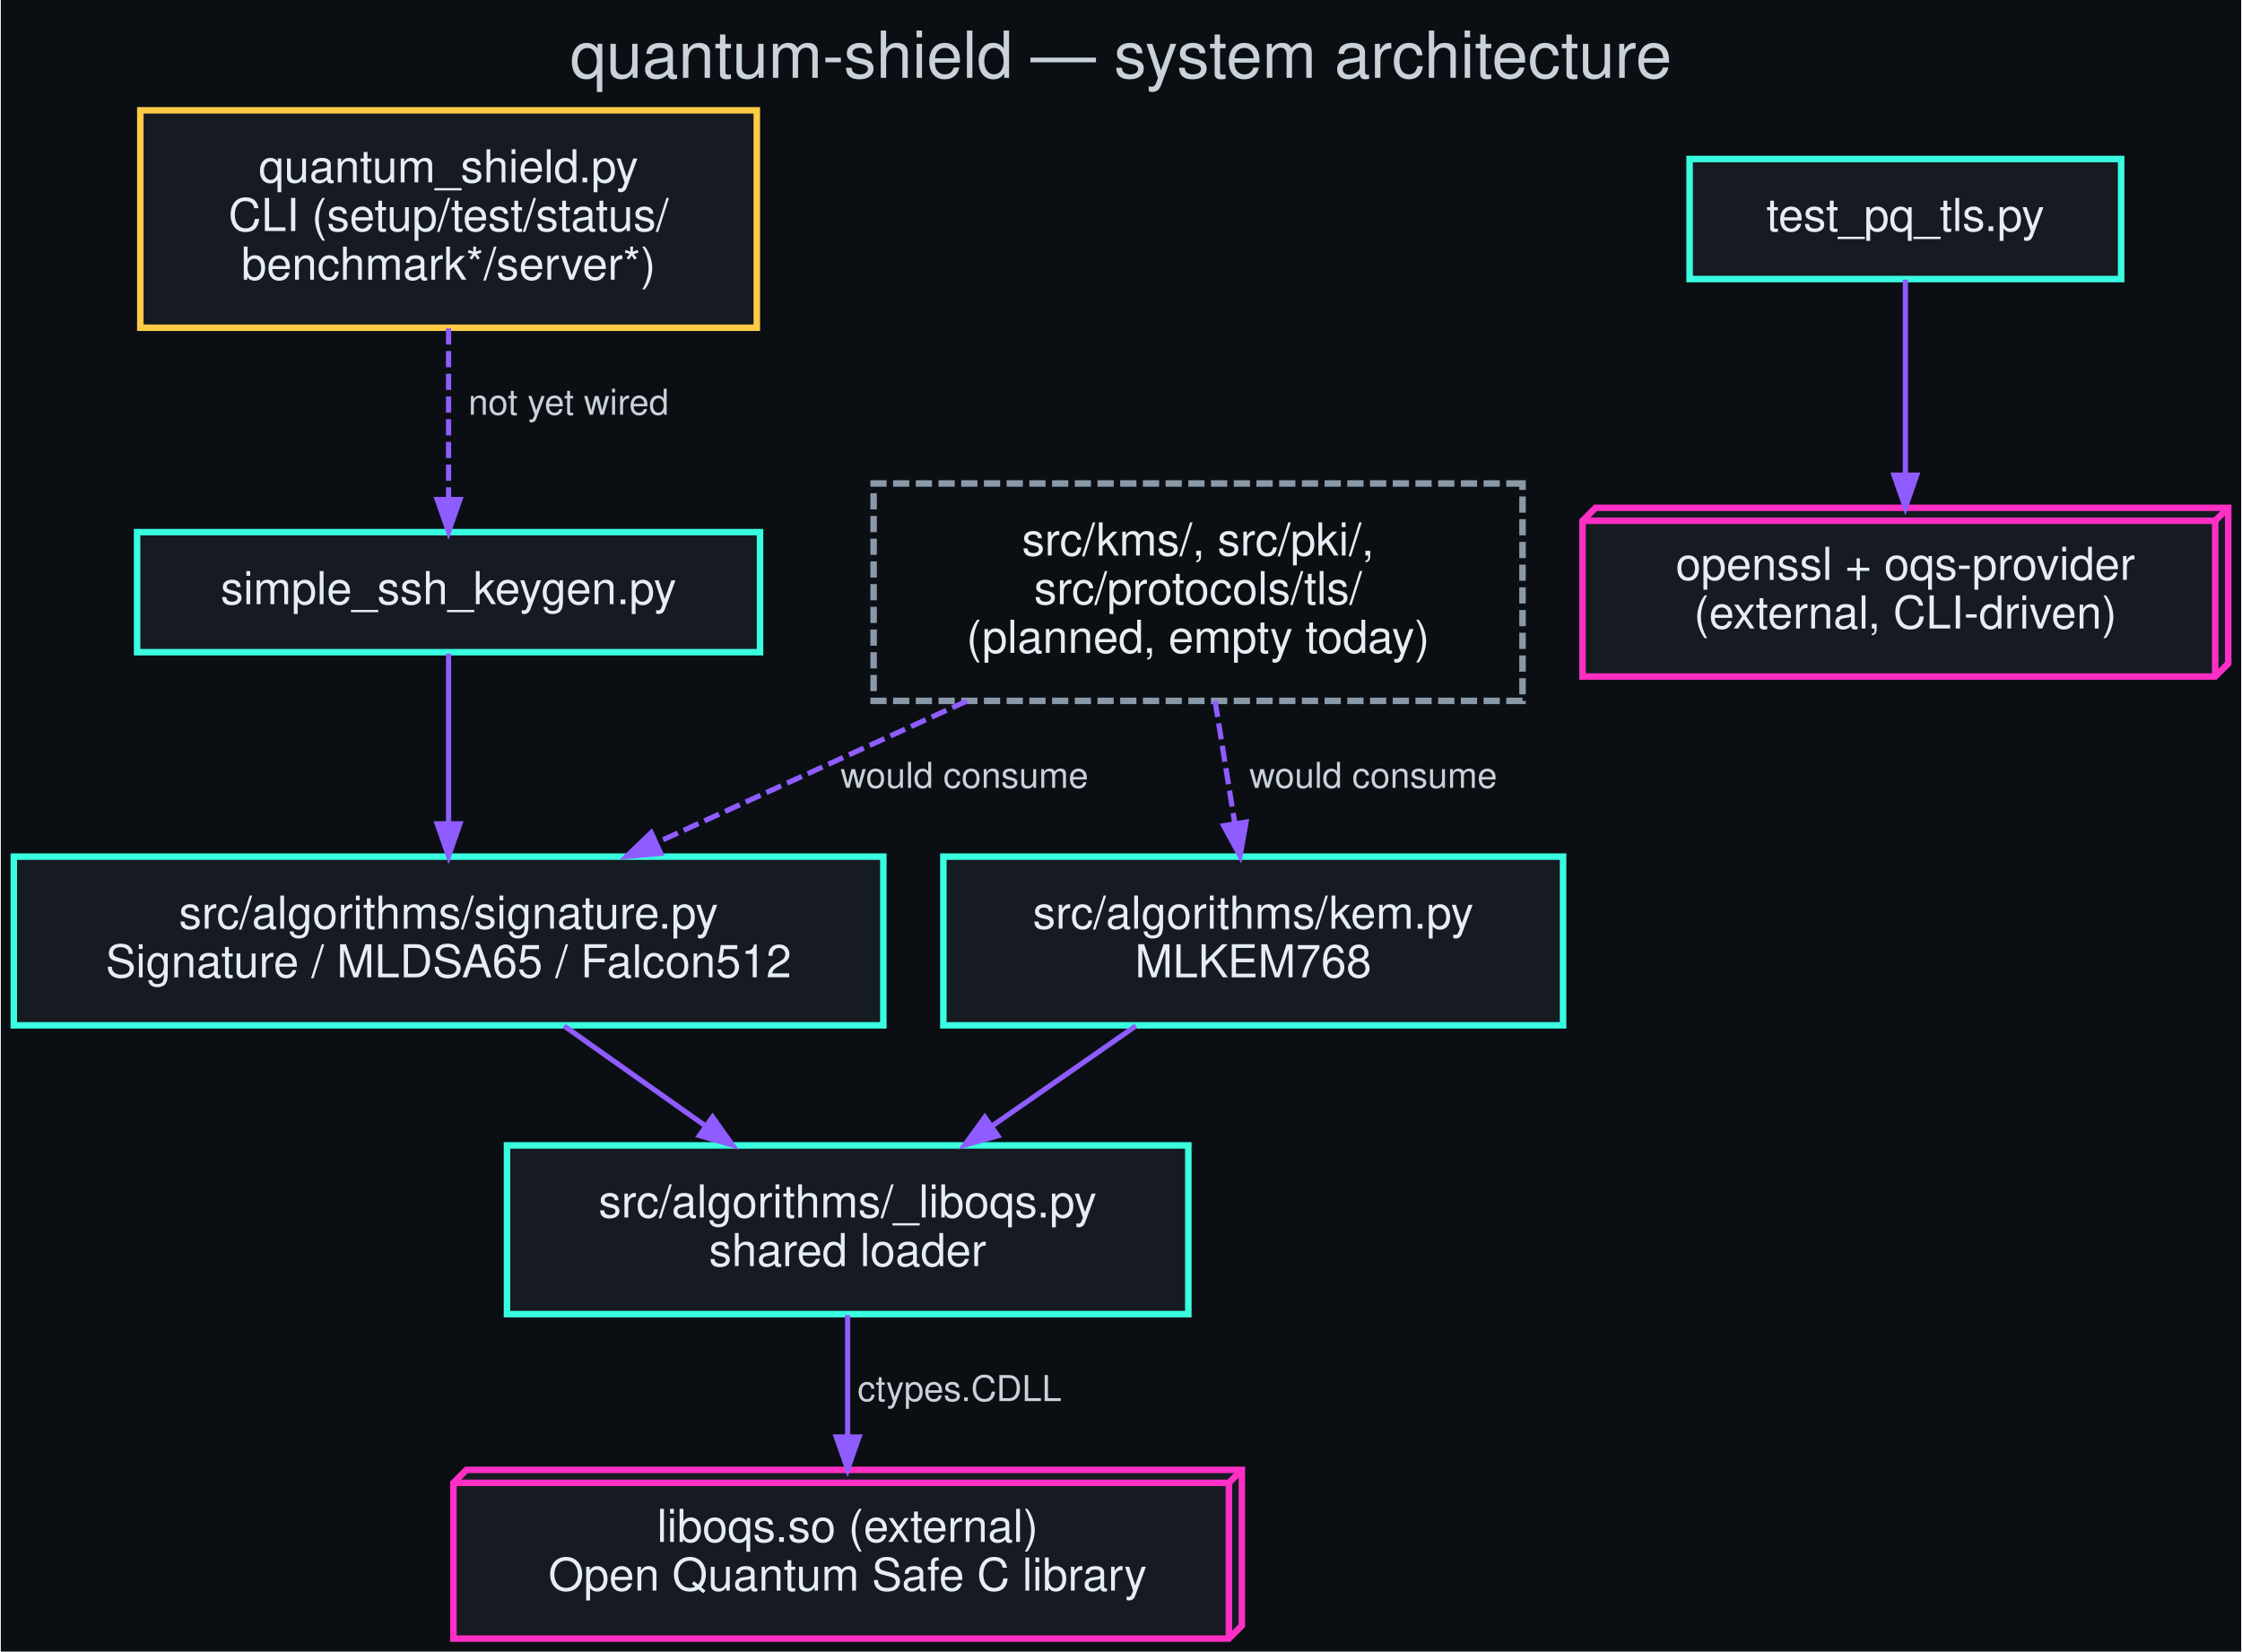
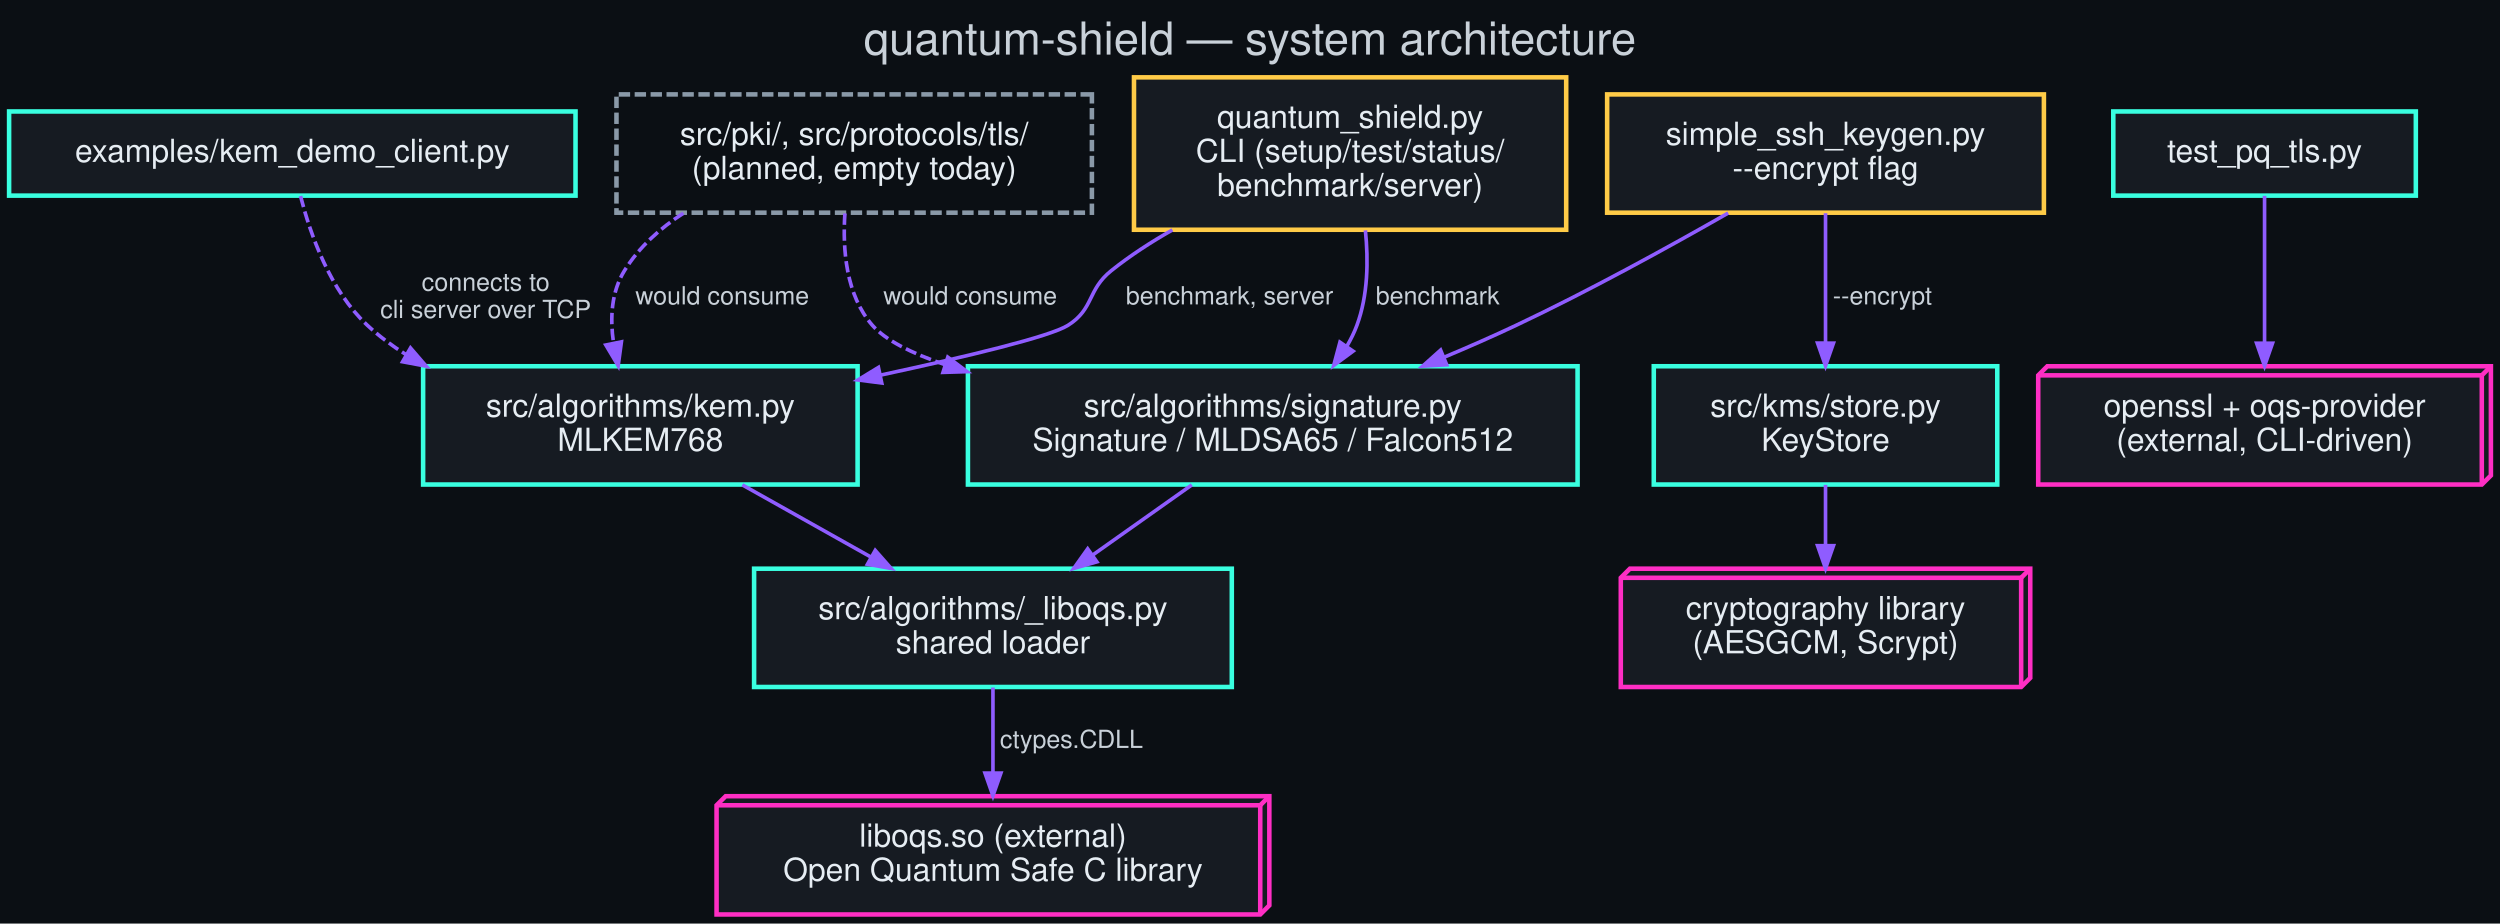
- <svg xmlns="http://www.w3.org/2000/svg" width="691pt" height="509pt" viewBox="0.00 0.00 690.50 509.00">
-   <g id="graph0" class="graph" transform="scale(1 1) rotate(0) translate(4 505)">
-     <polygon fill="#0b0f14" stroke="transparent" points="-4,4 -4,-505 686.5,-505 686.5,4 -4,4" />
-     <text text-anchor="middle" x="341.25" y="-481" font-family="Helvetica,sans-Serif" font-size="20.00" fill="#c9d1d9">quantum-shield — system architecture</text>
+ <svg xmlns="http://www.w3.org/2000/svg" width="1099pt" height="406pt" viewBox="0.00 0.00 1099.00 406.00">
+   <g id="graph0" class="graph" transform="scale(1 1) rotate(0) translate(4 402)">
+     <polygon fill="#0b0f14" stroke="transparent" points="-4,4 -4,-402 1095,-402 1095,4 -4,4" />
+     <text text-anchor="middle" x="545.5" y="-378" font-family="Helvetica,sans-Serif" font-size="20.00" fill="#c9d1d9">quantum-shield — system architecture</text>
    <g id="node1" class="node">
-       <polygon fill="#161b22" stroke="#ffcb47" stroke-width="2" points="229,-471 39,-471 39,-404 229,-404 229,-471" />
-       <text text-anchor="middle" x="134" y="-448.8" font-family="Helvetica,sans-Serif" font-size="14.00" fill="#e6edf3">quantum_shield.py</text>
-       <text text-anchor="middle" x="134" y="-433.8" font-family="Helvetica,sans-Serif" font-size="14.00" fill="#e6edf3">CLI (setup/test/status/</text>
-       <text text-anchor="middle" x="134" y="-418.8" font-family="Helvetica,sans-Serif" font-size="14.00" fill="#e6edf3">benchmark*/server*)</text>
+       <polygon fill="#161b22" stroke="#ffcb47" stroke-width="2" points="684.5,-368 494.5,-368 494.5,-301 684.5,-301 684.5,-368" />
+       <text text-anchor="middle" x="589.5" y="-345.8" font-family="Helvetica,sans-Serif" font-size="14.00" fill="#e6edf3">quantum_shield.py</text>
+       <text text-anchor="middle" x="589.5" y="-330.8" font-family="Helvetica,sans-Serif" font-size="14.00" fill="#e6edf3">CLI (setup/test/status/</text>
+       <text text-anchor="middle" x="589.5" y="-315.8" font-family="Helvetica,sans-Serif" font-size="14.00" fill="#e6edf3">benchmark/server)</text>
+     </g>
+     <g id="node5" class="node">
+       <polygon fill="#161b22" stroke="#39ffe0" stroke-width="2" points="373,-241 182,-241 182,-189 373,-189 373,-241" />
+       <text text-anchor="middle" x="277.5" y="-218.8" font-family="Helvetica,sans-Serif" font-size="14.00" fill="#e6edf3">src/algorithms/kem.py</text>
+       <text text-anchor="middle" x="277.5" y="-203.8" font-family="Helvetica,sans-Serif" font-size="14.00" fill="#e6edf3">MLKEM768</text>
+     </g>
+     <g id="edge1" class="edge">
+       <path fill="none" stroke="#8f5cff" stroke-width="1.6" d="M511.38,-300.92C501.92,-295.56 492.71,-289.57 484.5,-283 473.88,-274.5 477,-266.26 465.5,-259 457.67,-254.06 421.5,-245.36 382.95,-237.07" />
+       <polygon fill="#8f5cff" stroke="#8f5cff" stroke-width="1.6" points="383.62,-233.63 373.11,-234.97 382.16,-240.48 383.62,-233.63" />
+       <text text-anchor="middle" x="536.5" y="-268.2" font-family="Helvetica,sans-Serif" font-size="11.00" fill="#c9d1d9">benchmark, server</text>
+     </g>
+     <g id="node6" class="node">
+       <polygon fill="#161b22" stroke="#39ffe0" stroke-width="2" points="689.5,-241 421.5,-241 421.5,-189 689.5,-189 689.5,-241" />
+       <text text-anchor="middle" x="555.5" y="-218.8" font-family="Helvetica,sans-Serif" font-size="14.00" fill="#e6edf3">src/algorithms/signature.py</text>
+       <text text-anchor="middle" x="555.5" y="-203.8" font-family="Helvetica,sans-Serif" font-size="14.00" fill="#e6edf3">Signature / MLDSA65 / Falcon512</text>
+     </g>
+     <g id="edge2" class="edge">
+       <path fill="none" stroke="#8f5cff" stroke-width="1.6" d="M596.22,-300.73C597.59,-287.41 597.36,-272.11 592.5,-259 591.34,-255.86 589.83,-252.8 588.09,-249.84" />
+       <polygon fill="#8f5cff" stroke="#8f5cff" stroke-width="1.6" points="590.82,-247.63 582.29,-241.35 585.04,-251.58 590.82,-247.63" />
+       <text text-anchor="middle" x="628" y="-268.2" font-family="Helvetica,sans-Serif" font-size="11.00" fill="#c9d1d9">benchmark</text>
    </g>
    <g id="node2" class="node">
-       <polygon fill="#161b22" stroke="#39ffe0" stroke-width="2" points="230,-341 38,-341 38,-304 230,-304 230,-341" />
-       <text text-anchor="middle" x="134" y="-318.8" font-family="Helvetica,sans-Serif" font-size="14.00" fill="#e6edf3">simple_ssh_keygen.py</text>
+       <polygon fill="#161b22" stroke="#ffcb47" stroke-width="2" points="894.5,-360.5 702.5,-360.5 702.5,-308.5 894.5,-308.5 894.5,-360.5" />
+       <text text-anchor="middle" x="798.5" y="-338.3" font-family="Helvetica,sans-Serif" font-size="14.00" fill="#e6edf3">simple_ssh_keygen.py</text>
+       <text text-anchor="middle" x="798.5" y="-323.3" font-family="Helvetica,sans-Serif" font-size="14.00" fill="#e6edf3">--encrypt flag</text>
    </g>
-     <g id="edge1" class="edge">
-       <path fill="none" stroke="#8f5cff" stroke-width="1.6" stroke-dasharray="5,2" d="M134,-403.82C134,-387.19 134,-367.19 134,-351.31" />
-       <polygon fill="#8f5cff" stroke="#8f5cff" stroke-width="1.6" points="137.5,-351.06 134,-341.06 130.5,-351.06 137.5,-351.06" />
-       <text text-anchor="middle" x="171" y="-377.2" font-family="Helvetica,sans-Serif" font-size="11.00" fill="#c9d1d9">not yet wired</text>
+     <g id="edge4" class="edge">
+       <path fill="none" stroke="#8f5cff" stroke-width="1.6" d="M755.7,-308.34C729.25,-293.23 694.38,-274.07 662.5,-259 652.35,-254.2 641.51,-249.44 630.78,-244.94" />
+       <polygon fill="#8f5cff" stroke="#8f5cff" stroke-width="1.6" points="631.97,-241.64 621.39,-241.04 629.29,-248.11 631.97,-241.64" />
    </g>
-     <g id="node5" class="node">
-       <polygon fill="#161b22" stroke="#39ffe0" stroke-width="2" points="268,-241 0,-241 0,-189 268,-189 268,-241" />
-       <text text-anchor="middle" x="134" y="-218.8" font-family="Helvetica,sans-Serif" font-size="14.00" fill="#e6edf3">src/algorithms/signature.py</text>
-       <text text-anchor="middle" x="134" y="-203.8" font-family="Helvetica,sans-Serif" font-size="14.00" fill="#e6edf3">Signature / MLDSA65 / Falcon512</text>
+     <g id="node7" class="node">
+       <polygon fill="#161b22" stroke="#39ffe0" stroke-width="2" points="874,-241 723,-241 723,-189 874,-189 874,-241" />
+       <text text-anchor="middle" x="798.5" y="-218.8" font-family="Helvetica,sans-Serif" font-size="14.00" fill="#e6edf3">src/kms/store.py</text>
+       <text text-anchor="middle" x="798.5" y="-203.8" font-family="Helvetica,sans-Serif" font-size="14.00" fill="#e6edf3">KeyStore</text>
    </g>
-     <g id="edge2" class="edge">
-       <path fill="none" stroke="#8f5cff" stroke-width="1.6" d="M134,-303.6C134,-289.39 134,-269.06 134,-251.56" />
-       <polygon fill="#8f5cff" stroke="#8f5cff" stroke-width="1.6" points="137.5,-251.11 134,-241.11 130.5,-251.11 137.5,-251.11" />
+     <g id="edge5" class="edge">
+       <path fill="none" stroke="#8f5cff" stroke-width="1.6" d="M798.5,-308.29C798.5,-291.64 798.5,-269.59 798.5,-251.21" />
+       <polygon fill="#8f5cff" stroke="#8f5cff" stroke-width="1.6" points="802,-251.16 798.5,-241.17 795,-251.17 802,-251.16" />
+       <text text-anchor="middle" x="823.5" y="-268.2" font-family="Helvetica,sans-Serif" font-size="11.00" fill="#c9d1d9">--encrypt</text>
    </g>
    <g id="node3" class="node">
-       <polygon fill="#161b22" stroke="#39ffe0" stroke-width="2" points="649.5,-456 516.5,-456 516.5,-419 649.5,-419 649.5,-456" />
-       <text text-anchor="middle" x="583" y="-433.8" font-family="Helvetica,sans-Serif" font-size="14.00" fill="#e6edf3">test_pq_tls.py</text>
+       <polygon fill="#161b22" stroke="#39ffe0" stroke-width="2" points="1058,-353 925,-353 925,-316 1058,-316 1058,-353" />
+       <text text-anchor="middle" x="991.5" y="-330.8" font-family="Helvetica,sans-Serif" font-size="14.00" fill="#e6edf3">test_pq_tls.py</text>
+     </g>
+     <g id="node10" class="node">
+       <polygon fill="#161b22" stroke="#ff2ec4" stroke-width="2" points="1091,-241 896,-241 892,-237 892,-189 1087,-189 1091,-193 1091,-241" />
+       <polyline fill="none" stroke="#ff2ec4" stroke-width="2" points="1087,-237 892,-237 " />
+       <polyline fill="none" stroke="#ff2ec4" stroke-width="2" points="1087,-237 1087,-189 " />
+       <polyline fill="none" stroke="#ff2ec4" stroke-width="2" points="1087,-237 1091,-241 " />
+       <text text-anchor="middle" x="991.5" y="-218.8" font-family="Helvetica,sans-Serif" font-size="14.00" fill="#e6edf3">openssl + oqs-provider</text>
+       <text text-anchor="middle" x="991.5" y="-203.8" font-family="Helvetica,sans-Serif" font-size="14.00" fill="#e6edf3">(external, CLI-driven)</text>
+     </g>
+     <g id="edge7" class="edge">
+       <path fill="none" stroke="#8f5cff" stroke-width="1.6" d="M991.5,-315.91C991.5,-298.85 991.5,-272.5 991.5,-251.14" />
+       <polygon fill="#8f5cff" stroke="#8f5cff" stroke-width="1.6" points="995,-251.12 991.5,-241.12 988,-251.12 995,-251.12" />
+     </g>
+     <g id="node4" class="node">
+       <polygon fill="#161b22" stroke="#39ffe0" stroke-width="2" points="249,-353 0,-353 0,-316 249,-316 249,-353" />
+       <text text-anchor="middle" x="124.5" y="-330.8" font-family="Helvetica,sans-Serif" font-size="14.00" fill="#e6edf3">examples/kem_demo_client.py</text>
+     </g>
+     <g id="edge3" class="edge">
+       <path fill="none" stroke="#8f5cff" stroke-width="1.6" stroke-dasharray="5,2" d="M128.11,-315.8C132.4,-299.03 141.13,-274.22 157.5,-259 162.62,-254.24 168.3,-250 174.33,-246.23" />
+       <polygon fill="#8f5cff" stroke="#8f5cff" stroke-width="1.6" points="176.46,-249.04 183.38,-241.02 172.97,-242.97 176.46,-249.04" />
+       <text text-anchor="middle" x="209.5" y="-274.2" font-family="Helvetica,sans-Serif" font-size="11.00" fill="#c9d1d9">connects to</text>
+       <text text-anchor="middle" x="209.5" y="-262.2" font-family="Helvetica,sans-Serif" font-size="11.00" fill="#c9d1d9">cli server over TCP</text>
    </g>
    <g id="node8" class="node">
-       <polygon fill="#161b22" stroke="#ff2ec4" stroke-width="2" points="682.5,-348.5 487.5,-348.5 483.5,-344.5 483.5,-296.5 678.5,-296.5 682.5,-300.5 682.5,-348.5" />
-       <polyline fill="none" stroke="#ff2ec4" stroke-width="2" points="678.5,-344.5 483.5,-344.5 " />
-       <polyline fill="none" stroke="#ff2ec4" stroke-width="2" points="678.5,-344.5 678.5,-296.5 " />
-       <polyline fill="none" stroke="#ff2ec4" stroke-width="2" points="678.5,-344.5 682.5,-348.5 " />
-       <text text-anchor="middle" x="583" y="-326.3" font-family="Helvetica,sans-Serif" font-size="14.00" fill="#e6edf3">openssl + oqs-provider</text>
-       <text text-anchor="middle" x="583" y="-311.3" font-family="Helvetica,sans-Serif" font-size="14.00" fill="#e6edf3">(external, CLI-driven)</text>
+       <polygon fill="#161b22" stroke="#39ffe0" stroke-width="2" points="537.5,-152 327.5,-152 327.5,-100 537.5,-100 537.5,-152" />
+       <text text-anchor="middle" x="432.5" y="-129.8" font-family="Helvetica,sans-Serif" font-size="14.00" fill="#e6edf3">src/algorithms/_liboqs.py</text>
+       <text text-anchor="middle" x="432.5" y="-114.8" font-family="Helvetica,sans-Serif" font-size="14.00" fill="#e6edf3">shared loader</text>
    </g>
-     <g id="edge3" class="edge">
-       <path fill="none" stroke="#8f5cff" stroke-width="1.6" d="M583,-418.84C583,-402.77 583,-378.58 583,-358.59" />
-       <polygon fill="#8f5cff" stroke="#8f5cff" stroke-width="1.6" points="586.5,-358.58 583,-348.58 579.5,-358.58 586.5,-358.58" />
+     <g id="edge8" class="edge">
+       <path fill="none" stroke="#8f5cff" stroke-width="1.6" d="M322.33,-188.84C340,-178.92 360.45,-167.44 378.9,-157.09" />
+       <polygon fill="#8f5cff" stroke="#8f5cff" stroke-width="1.6" points="380.76,-160.05 387.77,-152.11 377.33,-153.95 380.76,-160.05" />
    </g>
-     <g id="node4" class="node">
-       <polygon fill="#161b22" stroke="#39ffe0" stroke-width="2" points="477.5,-241 286.5,-241 286.5,-189 477.5,-189 477.5,-241" />
-       <text text-anchor="middle" x="382" y="-218.8" font-family="Helvetica,sans-Serif" font-size="14.00" fill="#e6edf3">src/algorithms/kem.py</text>
-       <text text-anchor="middle" x="382" y="-203.8" font-family="Helvetica,sans-Serif" font-size="14.00" fill="#e6edf3">MLKEM768</text>
+     <g id="edge9" class="edge">
+       <path fill="none" stroke="#8f5cff" stroke-width="1.6" d="M519.92,-188.84C506.28,-179.19 490.56,-168.07 476.24,-157.94" />
+       <polygon fill="#8f5cff" stroke="#8f5cff" stroke-width="1.6" points="478.18,-155.02 468,-152.11 474.14,-160.74 478.18,-155.02" />
    </g>
-     <g id="node6" class="node">
-       <polygon fill="#161b22" stroke="#39ffe0" stroke-width="2" points="362,-152 152,-152 152,-100 362,-100 362,-152" />
-       <text text-anchor="middle" x="257" y="-129.8" font-family="Helvetica,sans-Serif" font-size="14.00" fill="#e6edf3">src/algorithms/_liboqs.py</text>
-       <text text-anchor="middle" x="257" y="-114.8" font-family="Helvetica,sans-Serif" font-size="14.00" fill="#e6edf3">shared loader</text>
-     </g>
-     <g id="edge4" class="edge">
-       <path fill="none" stroke="#8f5cff" stroke-width="1.6" d="M345.84,-188.84C331.98,-179.19 316,-168.07 301.45,-157.94" />
-       <polygon fill="#8f5cff" stroke="#8f5cff" stroke-width="1.6" points="303.28,-154.95 293.07,-152.11 299.28,-160.69 303.28,-154.95" />
-     </g>
-     <g id="edge5" class="edge">
-       <path fill="none" stroke="#8f5cff" stroke-width="1.6" d="M169.58,-188.84C183.22,-179.19 198.94,-168.07 213.26,-157.94" />
-       <polygon fill="#8f5cff" stroke="#8f5cff" stroke-width="1.6" points="215.36,-160.74 221.5,-152.11 211.32,-155.02 215.36,-160.74" />
-     </g>
-     <g id="node7" class="node">
-       <polygon fill="#161b22" stroke="#ff2ec4" stroke-width="2" points="378.5,-52 139.5,-52 135.5,-48 135.5,0 374.5,0 378.5,-4 378.5,-52" />
-       <polyline fill="none" stroke="#ff2ec4" stroke-width="2" points="374.5,-48 135.5,-48 " />
-       <polyline fill="none" stroke="#ff2ec4" stroke-width="2" points="374.5,-48 374.5,0 " />
-       <polyline fill="none" stroke="#ff2ec4" stroke-width="2" points="374.5,-48 378.5,-52 " />
-       <text text-anchor="middle" x="257" y="-29.8" font-family="Helvetica,sans-Serif" font-size="14.00" fill="#e6edf3">liboqs.so (external)</text>
-       <text text-anchor="middle" x="257" y="-14.8" font-family="Helvetica,sans-Serif" font-size="14.00" fill="#e6edf3">Open Quantum Safe C library</text>
+     <g id="node11" class="node">
+       <polygon fill="#161b22" stroke="#ff2ec4" stroke-width="2" points="888.5,-152 712.5,-152 708.5,-148 708.5,-100 884.5,-100 888.5,-104 888.5,-152" />
+       <polyline fill="none" stroke="#ff2ec4" stroke-width="2" points="884.5,-148 708.5,-148 " />
+       <polyline fill="none" stroke="#ff2ec4" stroke-width="2" points="884.5,-148 884.5,-100 " />
+       <polyline fill="none" stroke="#ff2ec4" stroke-width="2" points="884.5,-148 888.5,-152 " />
+       <text text-anchor="middle" x="798.5" y="-129.8" font-family="Helvetica,sans-Serif" font-size="14.00" fill="#e6edf3">cryptography library</text>
+       <text text-anchor="middle" x="798.5" y="-114.8" font-family="Helvetica,sans-Serif" font-size="14.00" fill="#e6edf3">(AESGCM, Scrypt)</text>
    </g>
    <g id="edge6" class="edge">
-       <path fill="none" stroke="#8f5cff" stroke-width="1.6" d="M257,-99.76C257,-88.33 257,-74.62 257,-62.2" />
-       <polygon fill="#8f5cff" stroke="#8f5cff" stroke-width="1.6" points="260.5,-62.15 257,-52.15 253.5,-62.15 260.5,-62.15" />
-       <text text-anchor="middle" x="291.5" y="-73.2" font-family="Helvetica,sans-Serif" font-size="11.00" fill="#c9d1d9">ctypes.CDLL</text>
+       <path fill="none" stroke="#8f5cff" stroke-width="1.6" d="M798.5,-188.84C798.5,-180.54 798.5,-171.15 798.5,-162.25" />
+       <polygon fill="#8f5cff" stroke="#8f5cff" stroke-width="1.6" points="802,-162.11 798.5,-152.11 795,-162.11 802,-162.11" />
    </g>
    <g id="node9" class="node">
-       <polygon fill="none" stroke="#8a99a8" stroke-width="2" stroke-dasharray="5,2" points="465,-356 265,-356 265,-289 465,-289 465,-356" />
-       <text text-anchor="middle" x="365" y="-333.8" font-family="Helvetica,sans-Serif" font-size="14.00" fill="#e6edf3">src/kms/, src/pki/,</text>
-       <text text-anchor="middle" x="365" y="-318.8" font-family="Helvetica,sans-Serif" font-size="14.00" fill="#e6edf3">src/protocols/tls/</text>
-       <text text-anchor="middle" x="365" y="-303.8" font-family="Helvetica,sans-Serif" font-size="14.00" fill="#e6edf3">(planned, empty today)</text>
+       <polygon fill="#161b22" stroke="#ff2ec4" stroke-width="2" points="554,-52 315,-52 311,-48 311,0 550,0 554,-4 554,-52" />
+       <polyline fill="none" stroke="#ff2ec4" stroke-width="2" points="550,-48 311,-48 " />
+       <polyline fill="none" stroke="#ff2ec4" stroke-width="2" points="550,-48 550,0 " />
+       <polyline fill="none" stroke="#ff2ec4" stroke-width="2" points="550,-48 554,-52 " />
+       <text text-anchor="middle" x="432.5" y="-29.8" font-family="Helvetica,sans-Serif" font-size="14.00" fill="#e6edf3">liboqs.so (external)</text>
+       <text text-anchor="middle" x="432.5" y="-14.8" font-family="Helvetica,sans-Serif" font-size="14.00" fill="#e6edf3">Open Quantum Safe C library</text>
    </g>
-     <g id="edge7" class="edge">
-       <path fill="none" stroke="#8f5cff" stroke-width="1.6" stroke-dasharray="5,2" d="M370.24,-288.99C372.16,-277.09 374.33,-263.58 376.29,-251.44" />
-       <polygon fill="#8f5cff" stroke="#8f5cff" stroke-width="1.6" points="379.8,-251.64 377.94,-241.21 372.89,-250.52 379.8,-251.64" />
-       <text text-anchor="middle" x="419" y="-262.2" font-family="Helvetica,sans-Serif" font-size="11.00" fill="#c9d1d9">would consume</text>
+     <g id="edge10" class="edge">
+       <path fill="none" stroke="#8f5cff" stroke-width="1.6" d="M432.5,-99.76C432.5,-88.33 432.5,-74.62 432.5,-62.2" />
+       <polygon fill="#8f5cff" stroke="#8f5cff" stroke-width="1.6" points="436,-62.15 432.5,-52.15 429,-62.15 436,-62.15" />
+       <text text-anchor="middle" x="467" y="-73.2" font-family="Helvetica,sans-Serif" font-size="11.00" fill="#c9d1d9">ctypes.CDLL</text>
    </g>
-     <g id="edge8" class="edge">
-       <path fill="none" stroke="#8f5cff" stroke-width="1.6" stroke-dasharray="5,2" d="M293.81,-288.99C263.3,-275.05 227.94,-258.9 198.25,-245.34" />
-       <polygon fill="#8f5cff" stroke="#8f5cff" stroke-width="1.6" points="199.37,-242.01 188.82,-241.04 196.46,-248.38 199.37,-242.01" />
-       <text text-anchor="middle" x="293" y="-262.2" font-family="Helvetica,sans-Serif" font-size="11.00" fill="#c9d1d9">would consume</text>
+     <g id="node12" class="node">
+       <polygon fill="none" stroke="#8a99a8" stroke-width="2" stroke-dasharray="5,2" points="476,-360.5 267,-360.5 267,-308.5 476,-308.5 476,-360.5" />
+       <text text-anchor="middle" x="371.5" y="-338.3" font-family="Helvetica,sans-Serif" font-size="14.00" fill="#e6edf3">src/pki/, src/protocols/tls/</text>
+       <text text-anchor="middle" x="371.5" y="-323.3" font-family="Helvetica,sans-Serif" font-size="14.00" fill="#e6edf3">(planned, empty today)</text>
+     </g>
+     <g id="edge11" class="edge">
+       <path fill="none" stroke="#8f5cff" stroke-width="1.6" stroke-dasharray="5,2" d="M296.41,-308.26C286.11,-301.63 276.89,-293.34 270.5,-283 264.72,-273.65 264.13,-262.14 265.69,-251.31" />
+       <polygon fill="#8f5cff" stroke="#8f5cff" stroke-width="1.6" points="269.18,-251.73 267.75,-241.23 262.32,-250.33 269.18,-251.73" />
+       <text text-anchor="middle" x="313.5" y="-268.2" font-family="Helvetica,sans-Serif" font-size="11.00" fill="#c9d1d9">would consume</text>
+     </g>
+     <g id="edge12" class="edge">
+       <path fill="none" stroke="#8f5cff" stroke-width="1.6" stroke-dasharray="5,2" d="M367.42,-308.16C366.34,-292.21 367.93,-272.21 379.5,-259 385.24,-252.45 396.72,-246.72 411.21,-241.76" />
+       <polygon fill="#8f5cff" stroke="#8f5cff" stroke-width="1.6" points="412.65,-244.98 421.13,-238.62 410.54,-238.3 412.65,-244.98" />
+       <text text-anchor="middle" x="422.5" y="-268.2" font-family="Helvetica,sans-Serif" font-size="11.00" fill="#c9d1d9">would consume</text>
    </g>
  </g>
</svg>
